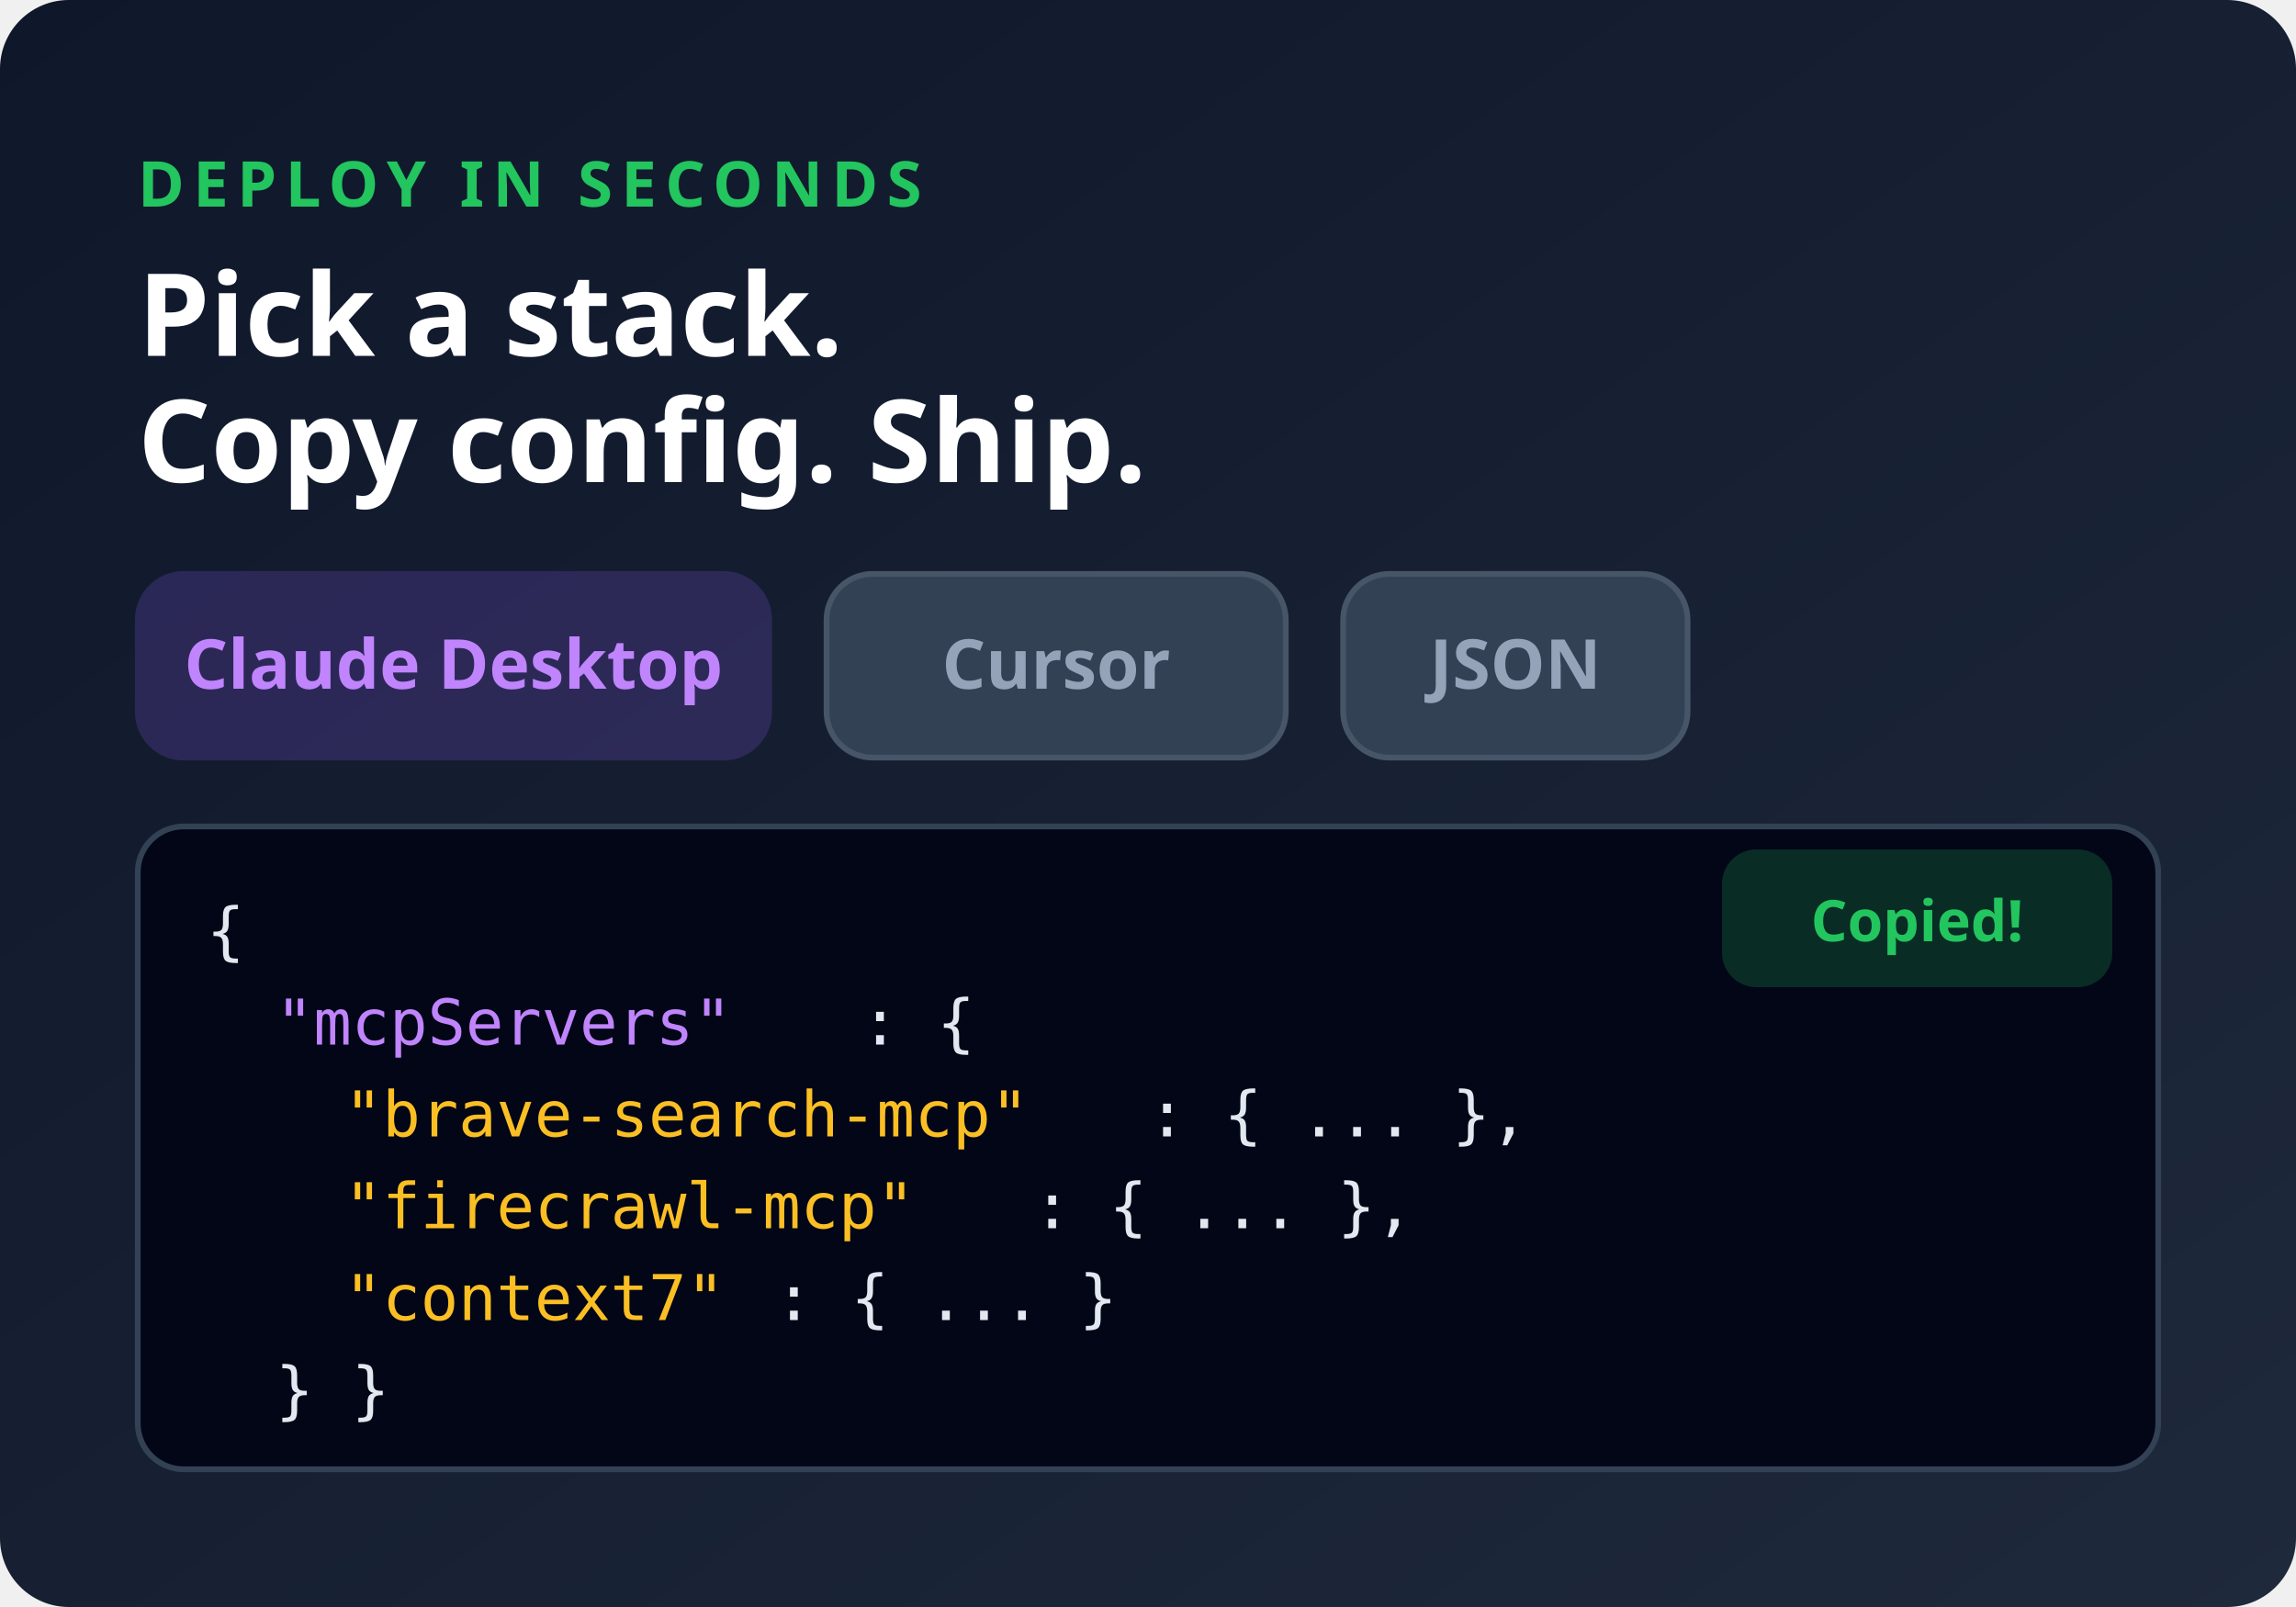
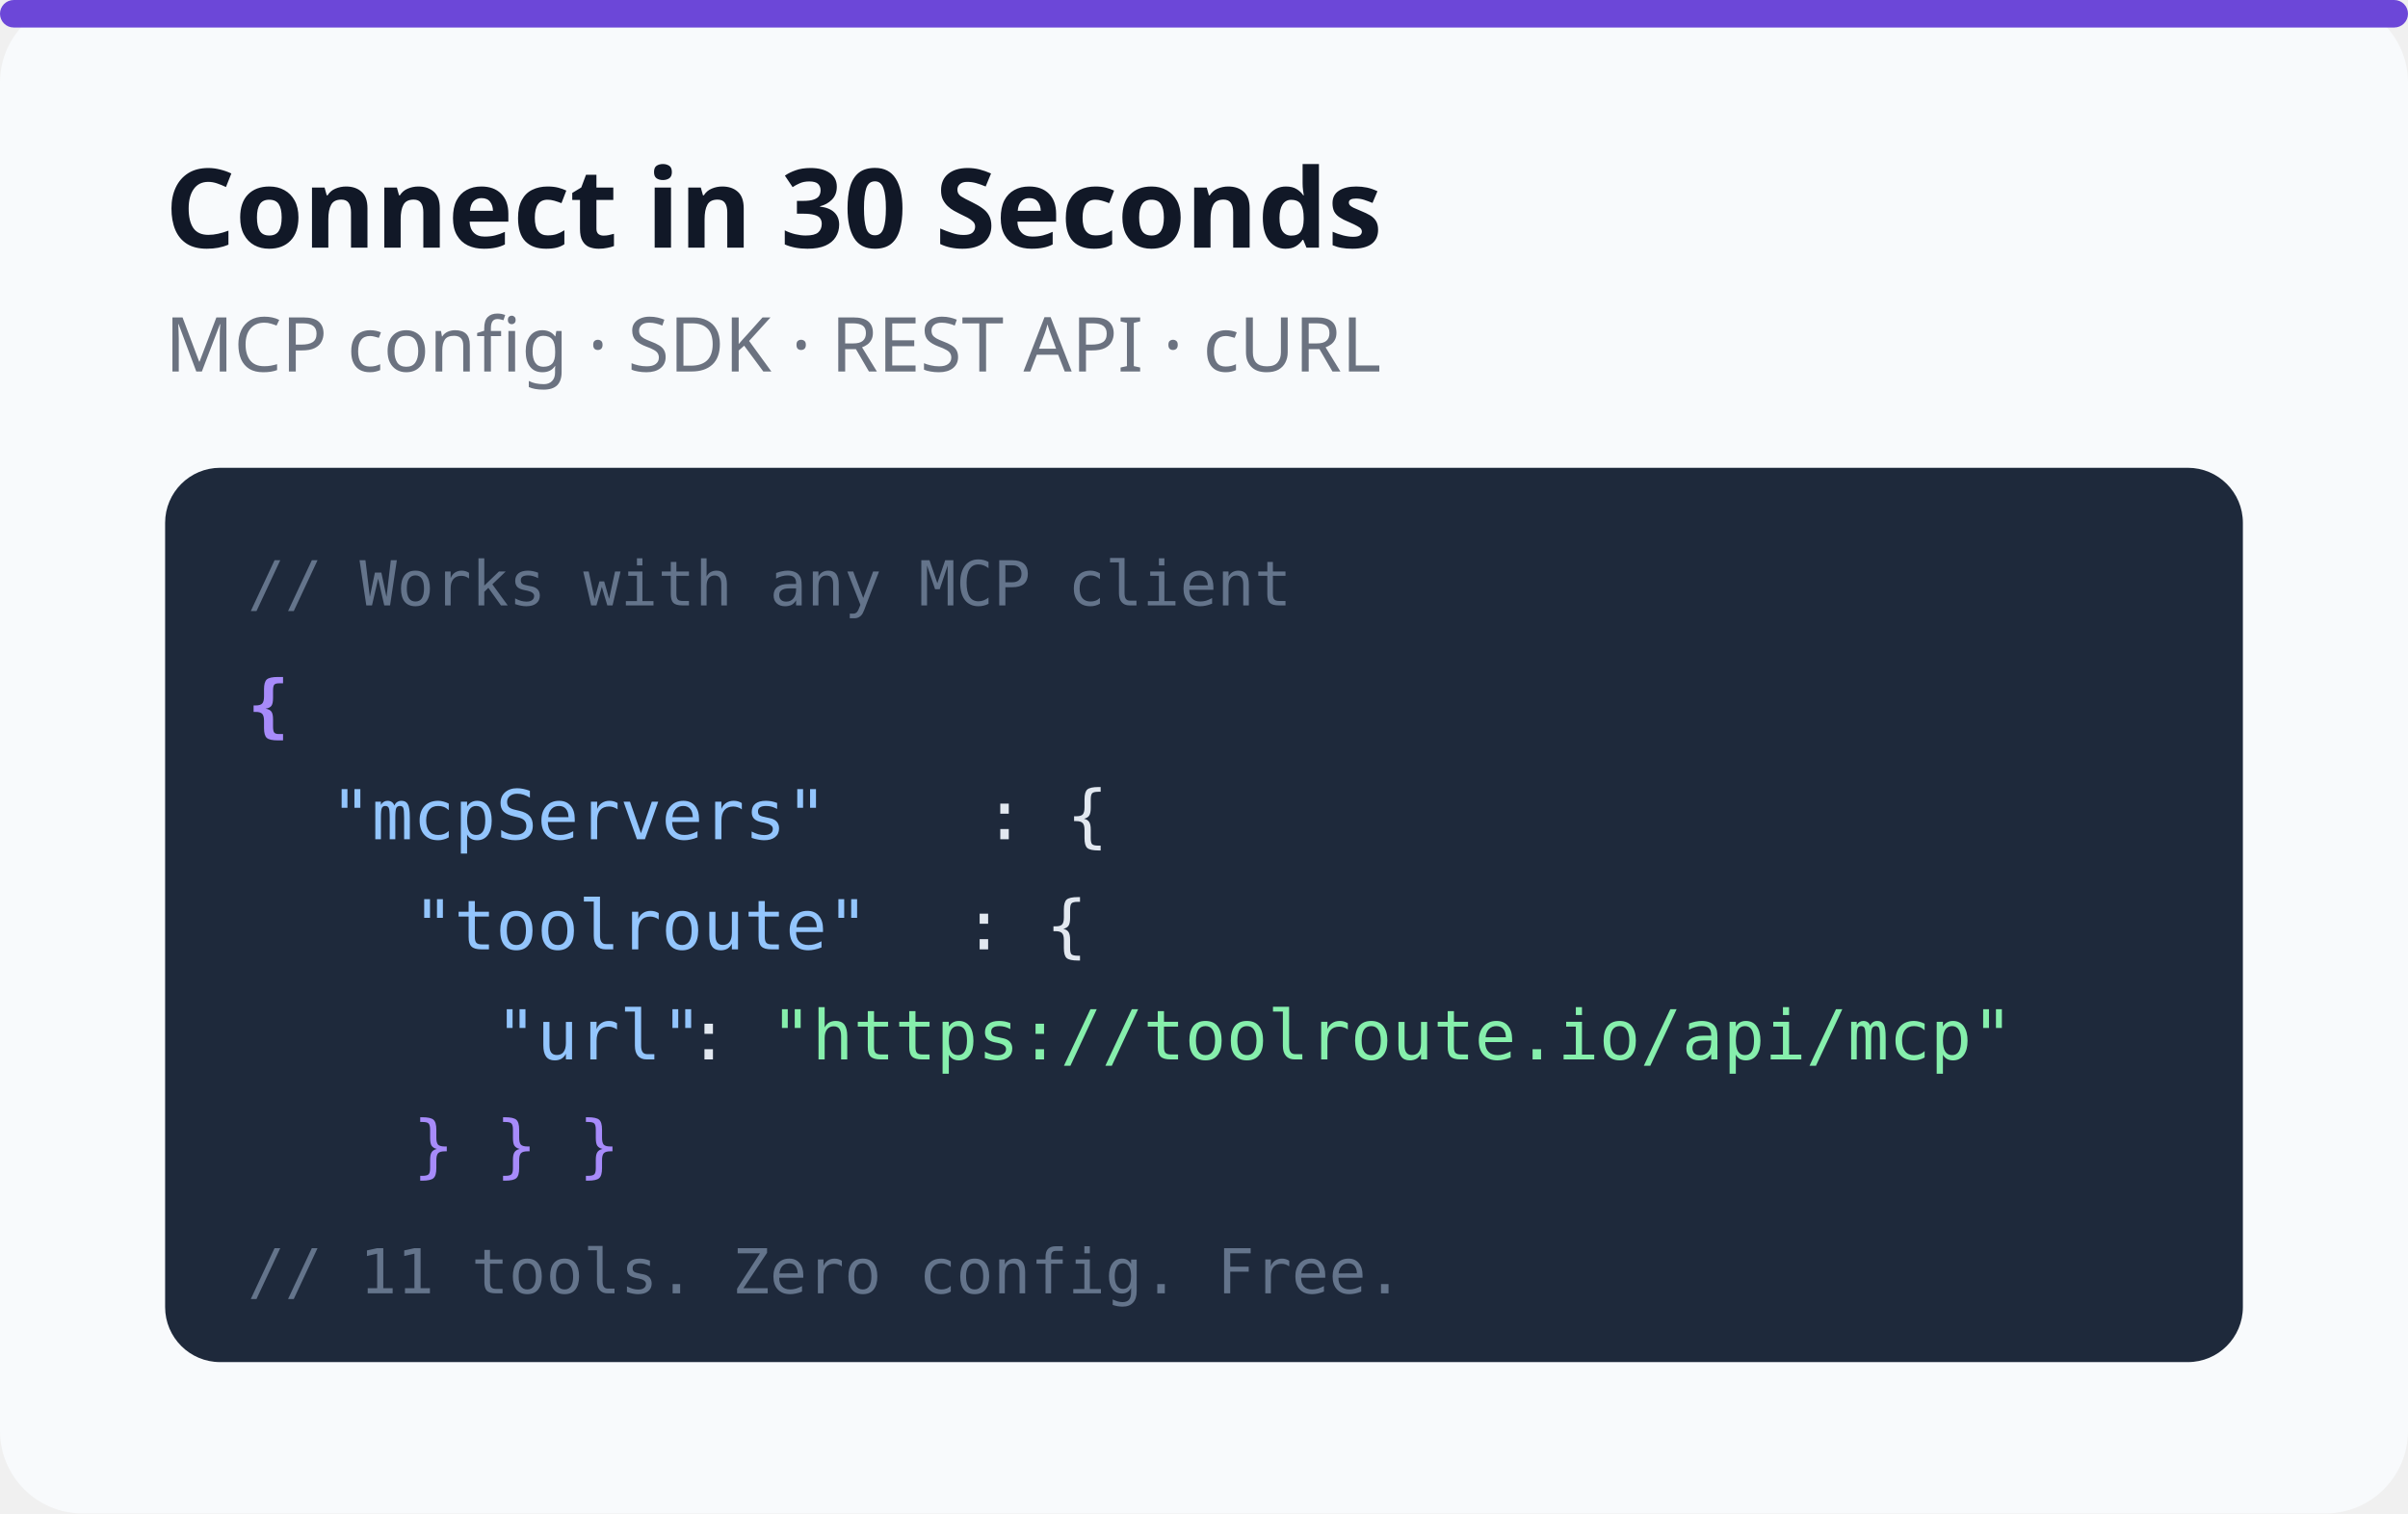
- <svg xmlns="http://www.w3.org/2000/svg" viewBox="0 0 400 280">
-   <defs>
-     <linearGradient id="bg3" x1="0%" y1="0%" x2="100%" y2="100%">
-       <stop offset="0%" style="stop-color:#0f172a" />
-       <stop offset="100%" style="stop-color:#1e293b" />
-     </linearGradient>
-   </defs>
-   <rect width="400" height="280" rx="12" fill="url(#bg3)" />
-   <text x="24" y="36" fill="#22c55e" font-family="system-ui, sans-serif" font-size="11" font-weight="700" letter-spacing="1.5">DEPLOY IN SECONDS</text>
-   <text x="24" y="62" fill="white" font-family="system-ui, sans-serif" font-size="20" font-weight="700">Pick a stack.</text>
-   <text x="24" y="84" fill="white" font-family="system-ui, sans-serif" font-size="20" font-weight="700">Copy config. Ship.</text>
-   <rect x="24" y="100" width="110" height="32" rx="8" fill="#8b5cf6" opacity="0.2" stroke="#8b5cf6" stroke-width="1" />
-   <text x="79" y="120" fill="#c084fc" font-family="system-ui, sans-serif" font-size="12" font-weight="600" text-anchor="middle">Claude Desktop</text>
-   <rect x="144" y="100" width="80" height="32" rx="8" fill="#334155" stroke="#475569" stroke-width="1" />
-   <text x="184" y="120" fill="#94a3b8" font-family="system-ui, sans-serif" font-size="12" font-weight="600" text-anchor="middle">Cursor</text>
-   <rect x="234" y="100" width="60" height="32" rx="8" fill="#334155" stroke="#475569" stroke-width="1" />
-   <text x="264" y="120" fill="#94a3b8" font-family="system-ui, sans-serif" font-size="12" font-weight="600" text-anchor="middle">JSON</text>
-   <rect x="24" y="144" width="352" height="112" rx="8" fill="#020617" stroke="#334155" stroke-width="1" />
-   <text x="36" y="166" fill="#e2e8f0" font-family="monospace" font-size="11">{</text>
-   <text x="48" y="182" fill="#c084fc" font-family="monospace" font-size="11">"mcpServers"</text>
-   <text x="150" y="182" fill="#e2e8f0" font-family="monospace" font-size="11">: {</text>
-   <text x="60" y="198" fill="#fbbf24" font-family="monospace" font-size="11">"brave-search-mcp"</text>
-   <text x="200" y="198" fill="#e2e8f0" font-family="monospace" font-size="11">: { ... },</text>
-   <text x="60" y="214" fill="#fbbf24" font-family="monospace" font-size="11">"firecrawl-mcp"</text>
-   <text x="180" y="214" fill="#e2e8f0" font-family="monospace" font-size="11">: { ... },</text>
-   <text x="60" y="230" fill="#fbbf24" font-family="monospace" font-size="11">"context7"</text>
-   <text x="135" y="230" fill="#e2e8f0" font-family="monospace" font-size="11">: { ... }</text>
-   <text x="48" y="246" fill="#e2e8f0" font-family="monospace" font-size="11">} }</text>
-   <rect x="300" y="148" width="68" height="24" rx="6" fill="#22c55e" opacity="0.2" />
-   <text x="334" y="164" fill="#22c55e" font-family="system-ui, sans-serif" font-size="10" font-weight="600" text-anchor="middle">Copied!</text>
+ <svg xmlns="http://www.w3.org/2000/svg" viewBox="0 0 350 220">
+   <rect width="350" height="220" rx="12" fill="#f8fafc" />
+   <rect x="0" y="0" width="350" height="4" rx="2" fill="#6C47D8" />
+   <text x="24" y="36" fill="#111827" font-family="system-ui, sans-serif" font-size="16" font-weight="800">Connect in 30 Seconds</text>
+   <text x="24" y="54" fill="#6b7280" font-family="system-ui, sans-serif" font-size="11">MCP config · SDK · REST API · cURL</text>
+   <rect x="24" y="68" width="302" height="130" rx="8" fill="#1e293b" />
+   <text x="36" y="88" fill="#64748b" font-family="monospace" font-size="9">// Works with any MCP client</text>
+   <text x="36" y="106" fill="#a78bfa" font-family="monospace" font-size="10" font-weight="600">{</text>
+   <text x="48" y="122" fill="#93c5fd" font-family="monospace" font-size="10">"mcpServers"</text>
+   <text x="143" y="122" fill="#e2e8f0" font-family="monospace" font-size="10">: {</text>
+   <text x="60" y="138" fill="#93c5fd" font-family="monospace" font-size="10">"toolroute"</text>
+   <text x="140" y="138" fill="#e2e8f0" font-family="monospace" font-size="10">: {</text>
+   <text x="72" y="154" fill="#93c5fd" font-family="monospace" font-size="10">"url"</text>
+   <text x="100" y="154" fill="#e2e8f0" font-family="monospace" font-size="10">: </text>
+   <text x="112" y="154" fill="#86efac" font-family="monospace" font-size="10">"https://toolroute.io/api/mcp"</text>
+   <text x="60" y="170" fill="#a78bfa" font-family="monospace" font-size="10">} } }</text>
+   <text x="36" y="188" fill="#64748b" font-family="monospace" font-size="9">// 11 tools. Zero config. Free.</text>
</svg>
